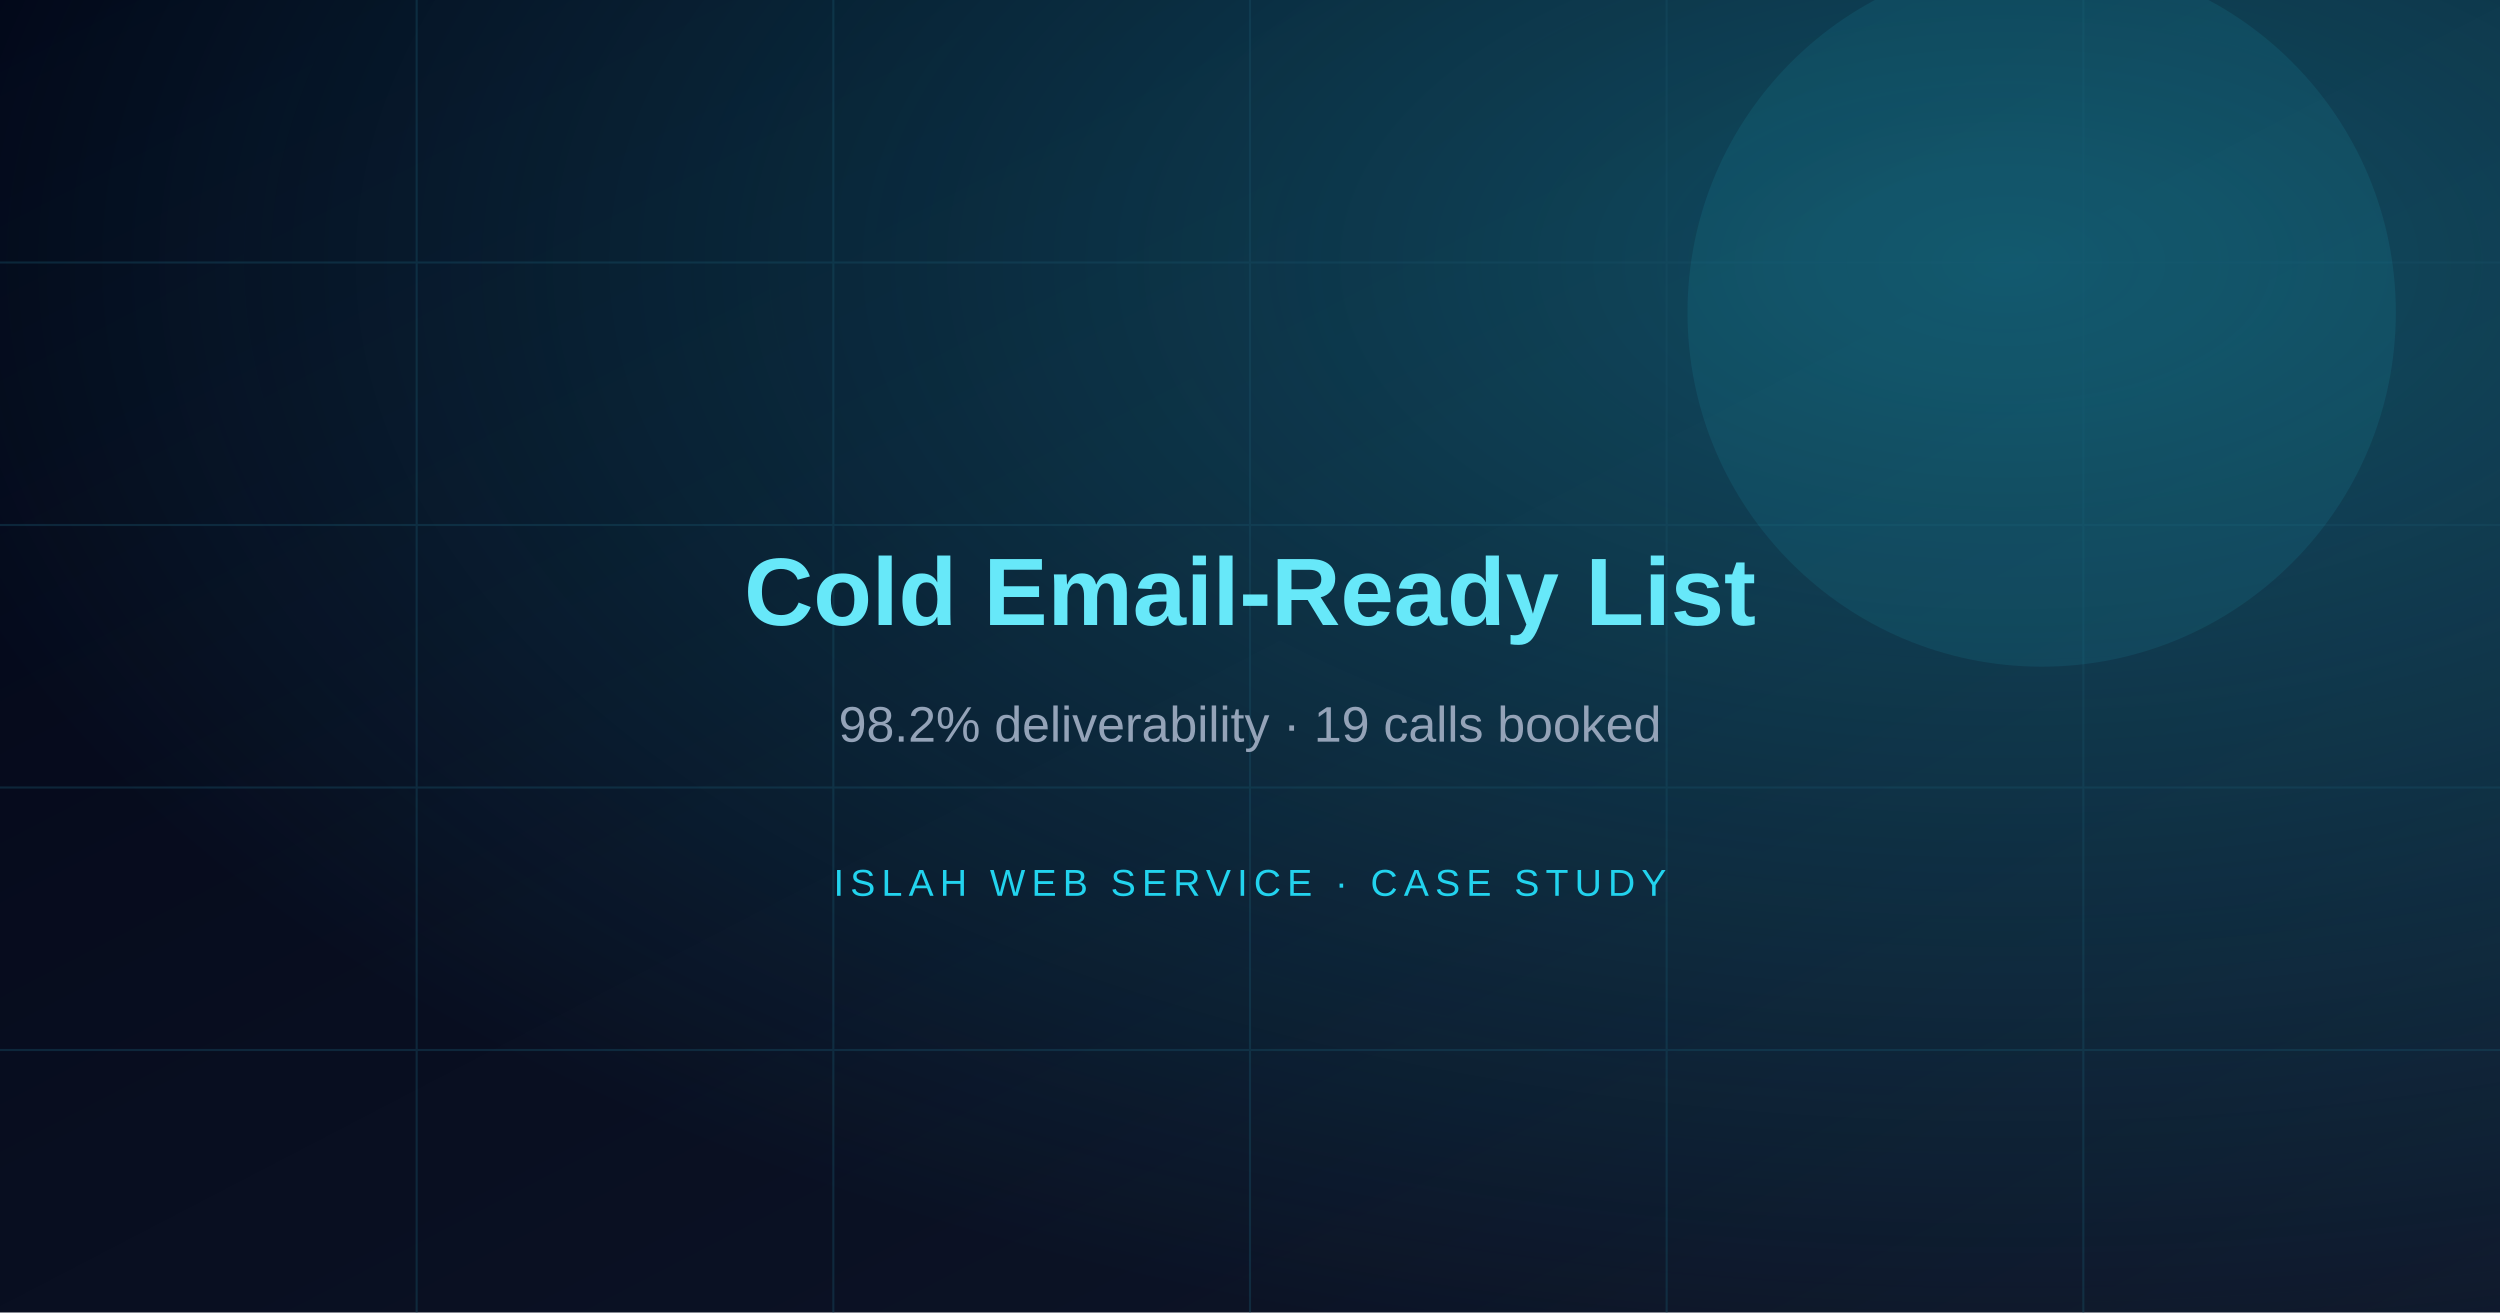
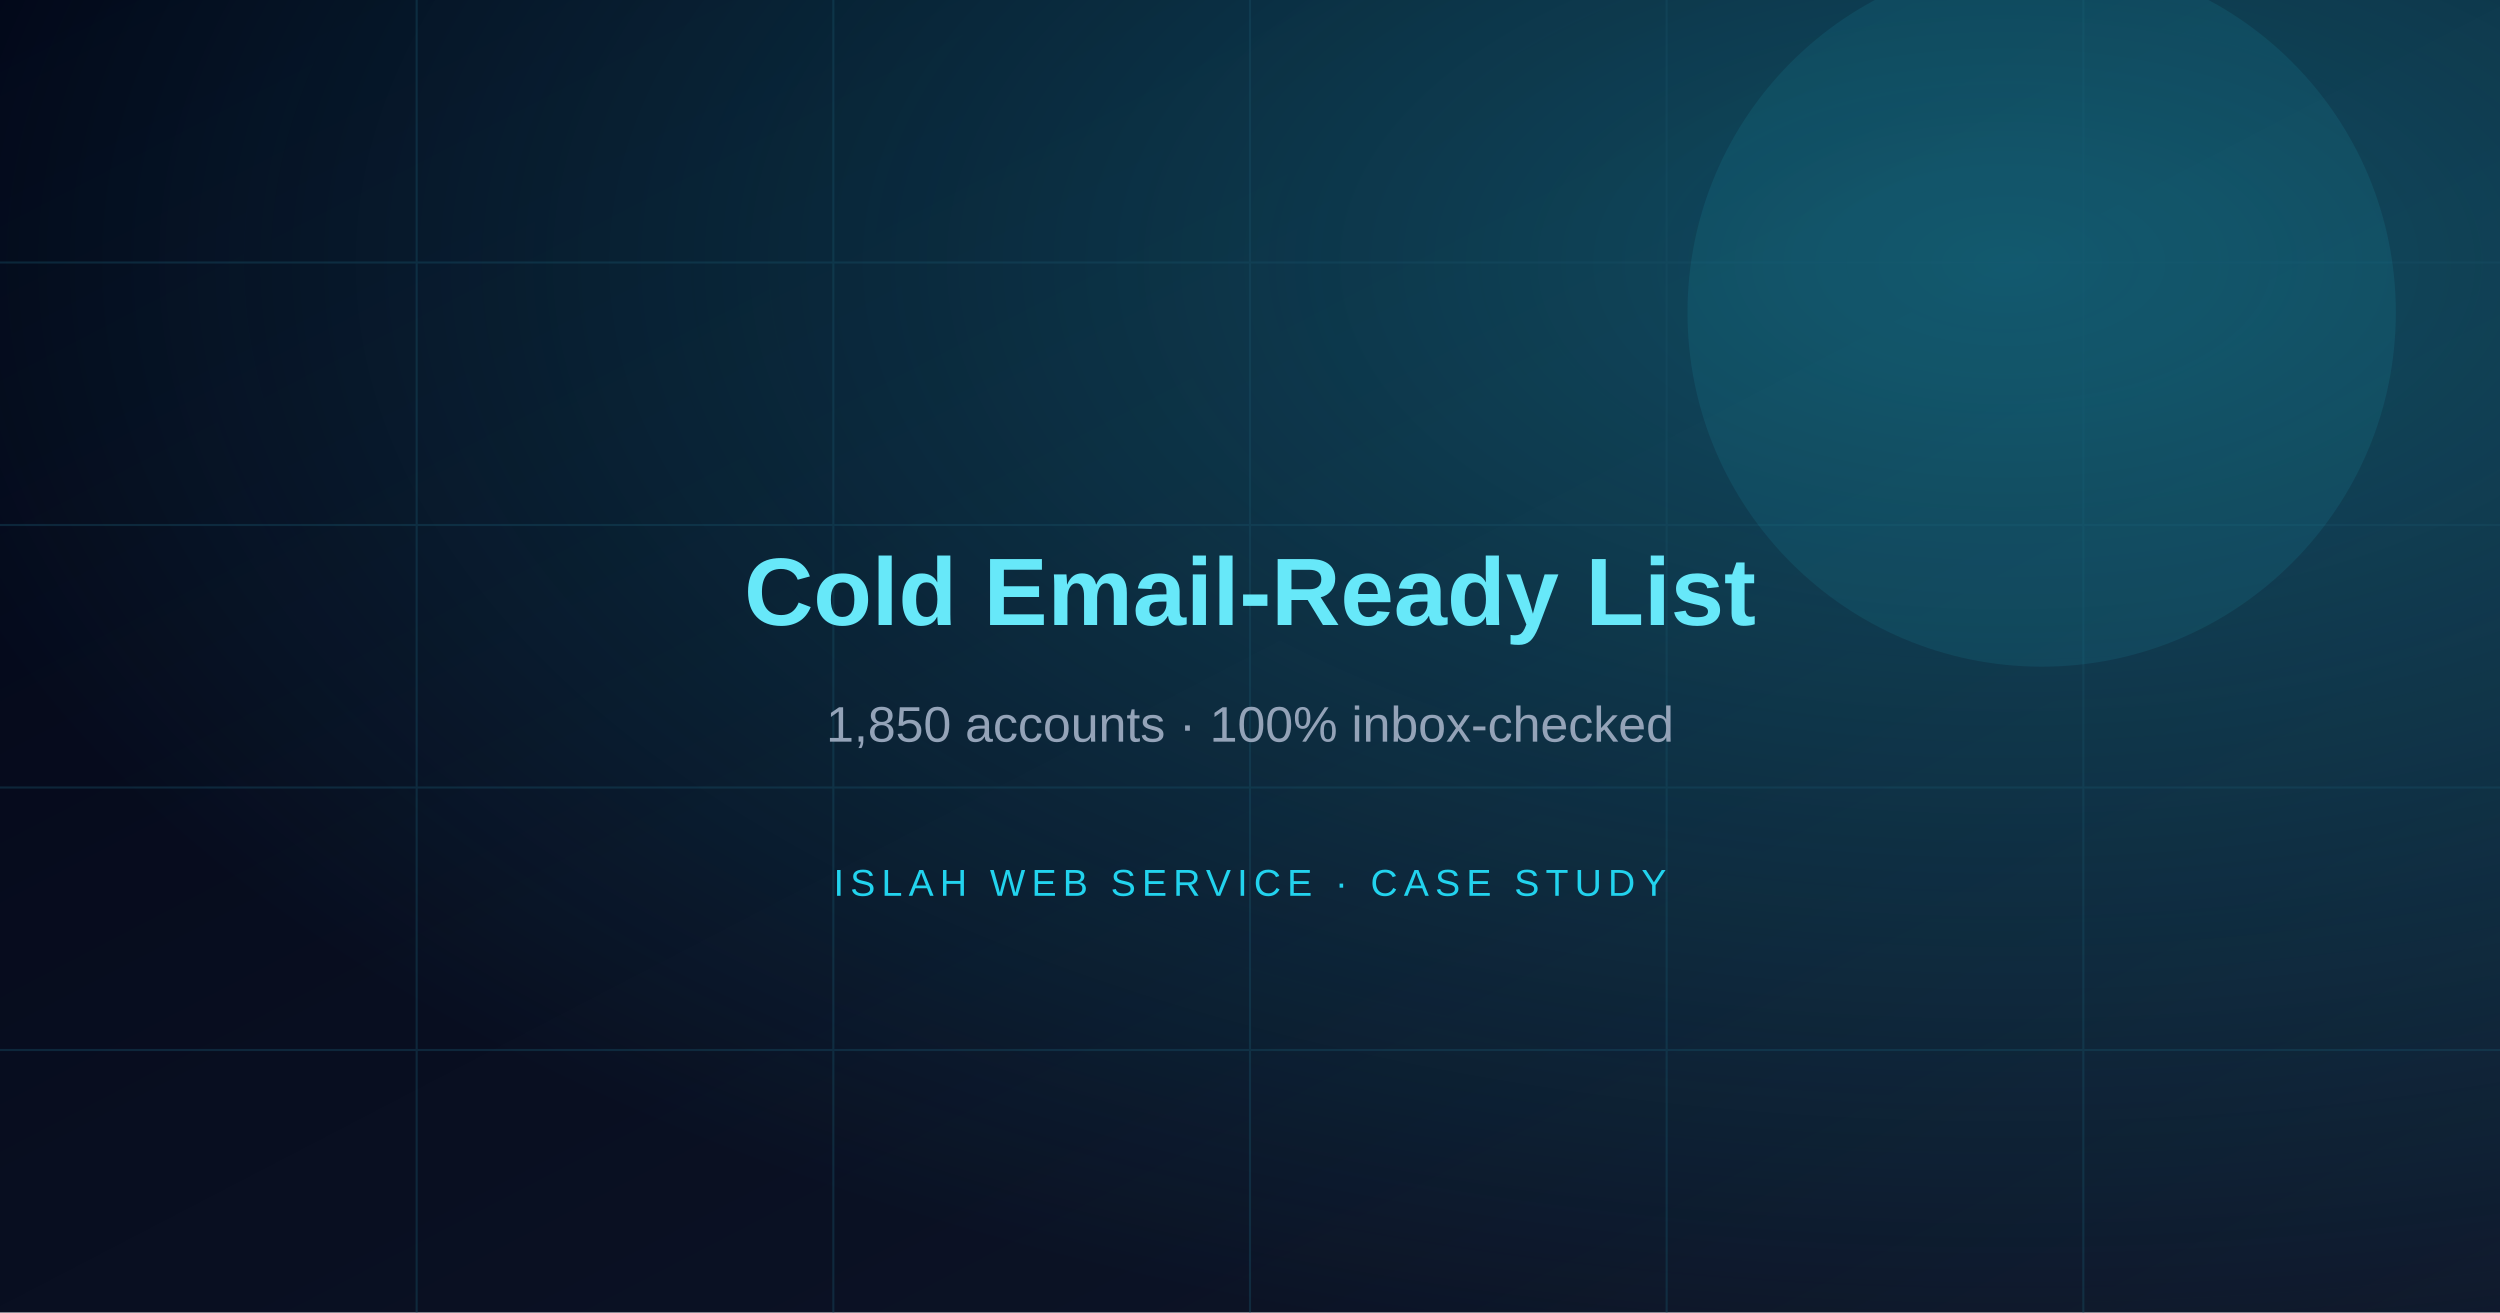
<svg xmlns="http://www.w3.org/2000/svg" width="1200" height="630" viewBox="0 0 1200 630" role="img" aria-label="Cold Email-Ready List case study">
  <defs>
    <linearGradient id="bg" x1="0" y1="0" x2="1" y2="1">
      <stop offset="0" stop-color="#020617" />
      <stop offset="1" stop-color="#0f172a" />
    </linearGradient>
    <radialGradient id="glow" cx="0.8" cy="0.2" r="0.85">
      <stop offset="0" stop-color="rgba(34,211,238,0.32)" />
      <stop offset="1" stop-color="rgba(34,211,238,0)" />
    </radialGradient>
  </defs>
  <rect width="1200" height="630" fill="url(#bg)" />
  <rect width="1200" height="630" fill="url(#glow)" />
  <g stroke="#164e63" stroke-width="1" opacity="0.4">
    <line x1="0" y1="126" x2="1200" y2="126" />
    <line x1="0" y1="252" x2="1200" y2="252" />
    <line x1="0" y1="378" x2="1200" y2="378" />
    <line x1="0" y1="504" x2="1200" y2="504" />
    <line x1="200" y1="0" x2="200" y2="630" />
    <line x1="400" y1="0" x2="400" y2="630" />
    <line x1="600" y1="0" x2="600" y2="630" />
    <line x1="800" y1="0" x2="800" y2="630" />
    <line x1="1000" y1="0" x2="1000" y2="630" />
  </g>
  <circle cx="980" cy="150" r="170" fill="rgba(34,211,238,0.09)" />
  <text x="600" y="300" font-family="Arial, Helvetica, sans-serif" font-size="46" font-weight="bold" fill="#67e8f9" text-anchor="middle">Cold Email-Ready List</text>
-   <text x="600" y="356" font-family="Arial, Helvetica, sans-serif" font-size="24" fill="#94a3b8" text-anchor="middle">98.2% deliverability · 19 calls booked</text>
+   <text x="600" y="356" font-family="Arial, Helvetica, sans-serif" font-size="24" fill="#94a3b8" text-anchor="middle">1,850 accounts · 100% inbox-checked</text>
  <text x="600" y="430" font-family="Arial, Helvetica, sans-serif" font-size="18" letter-spacing="3" fill="#22d3ee" text-anchor="middle">ISLAH WEB SERVICE · CASE STUDY</text>
</svg>
